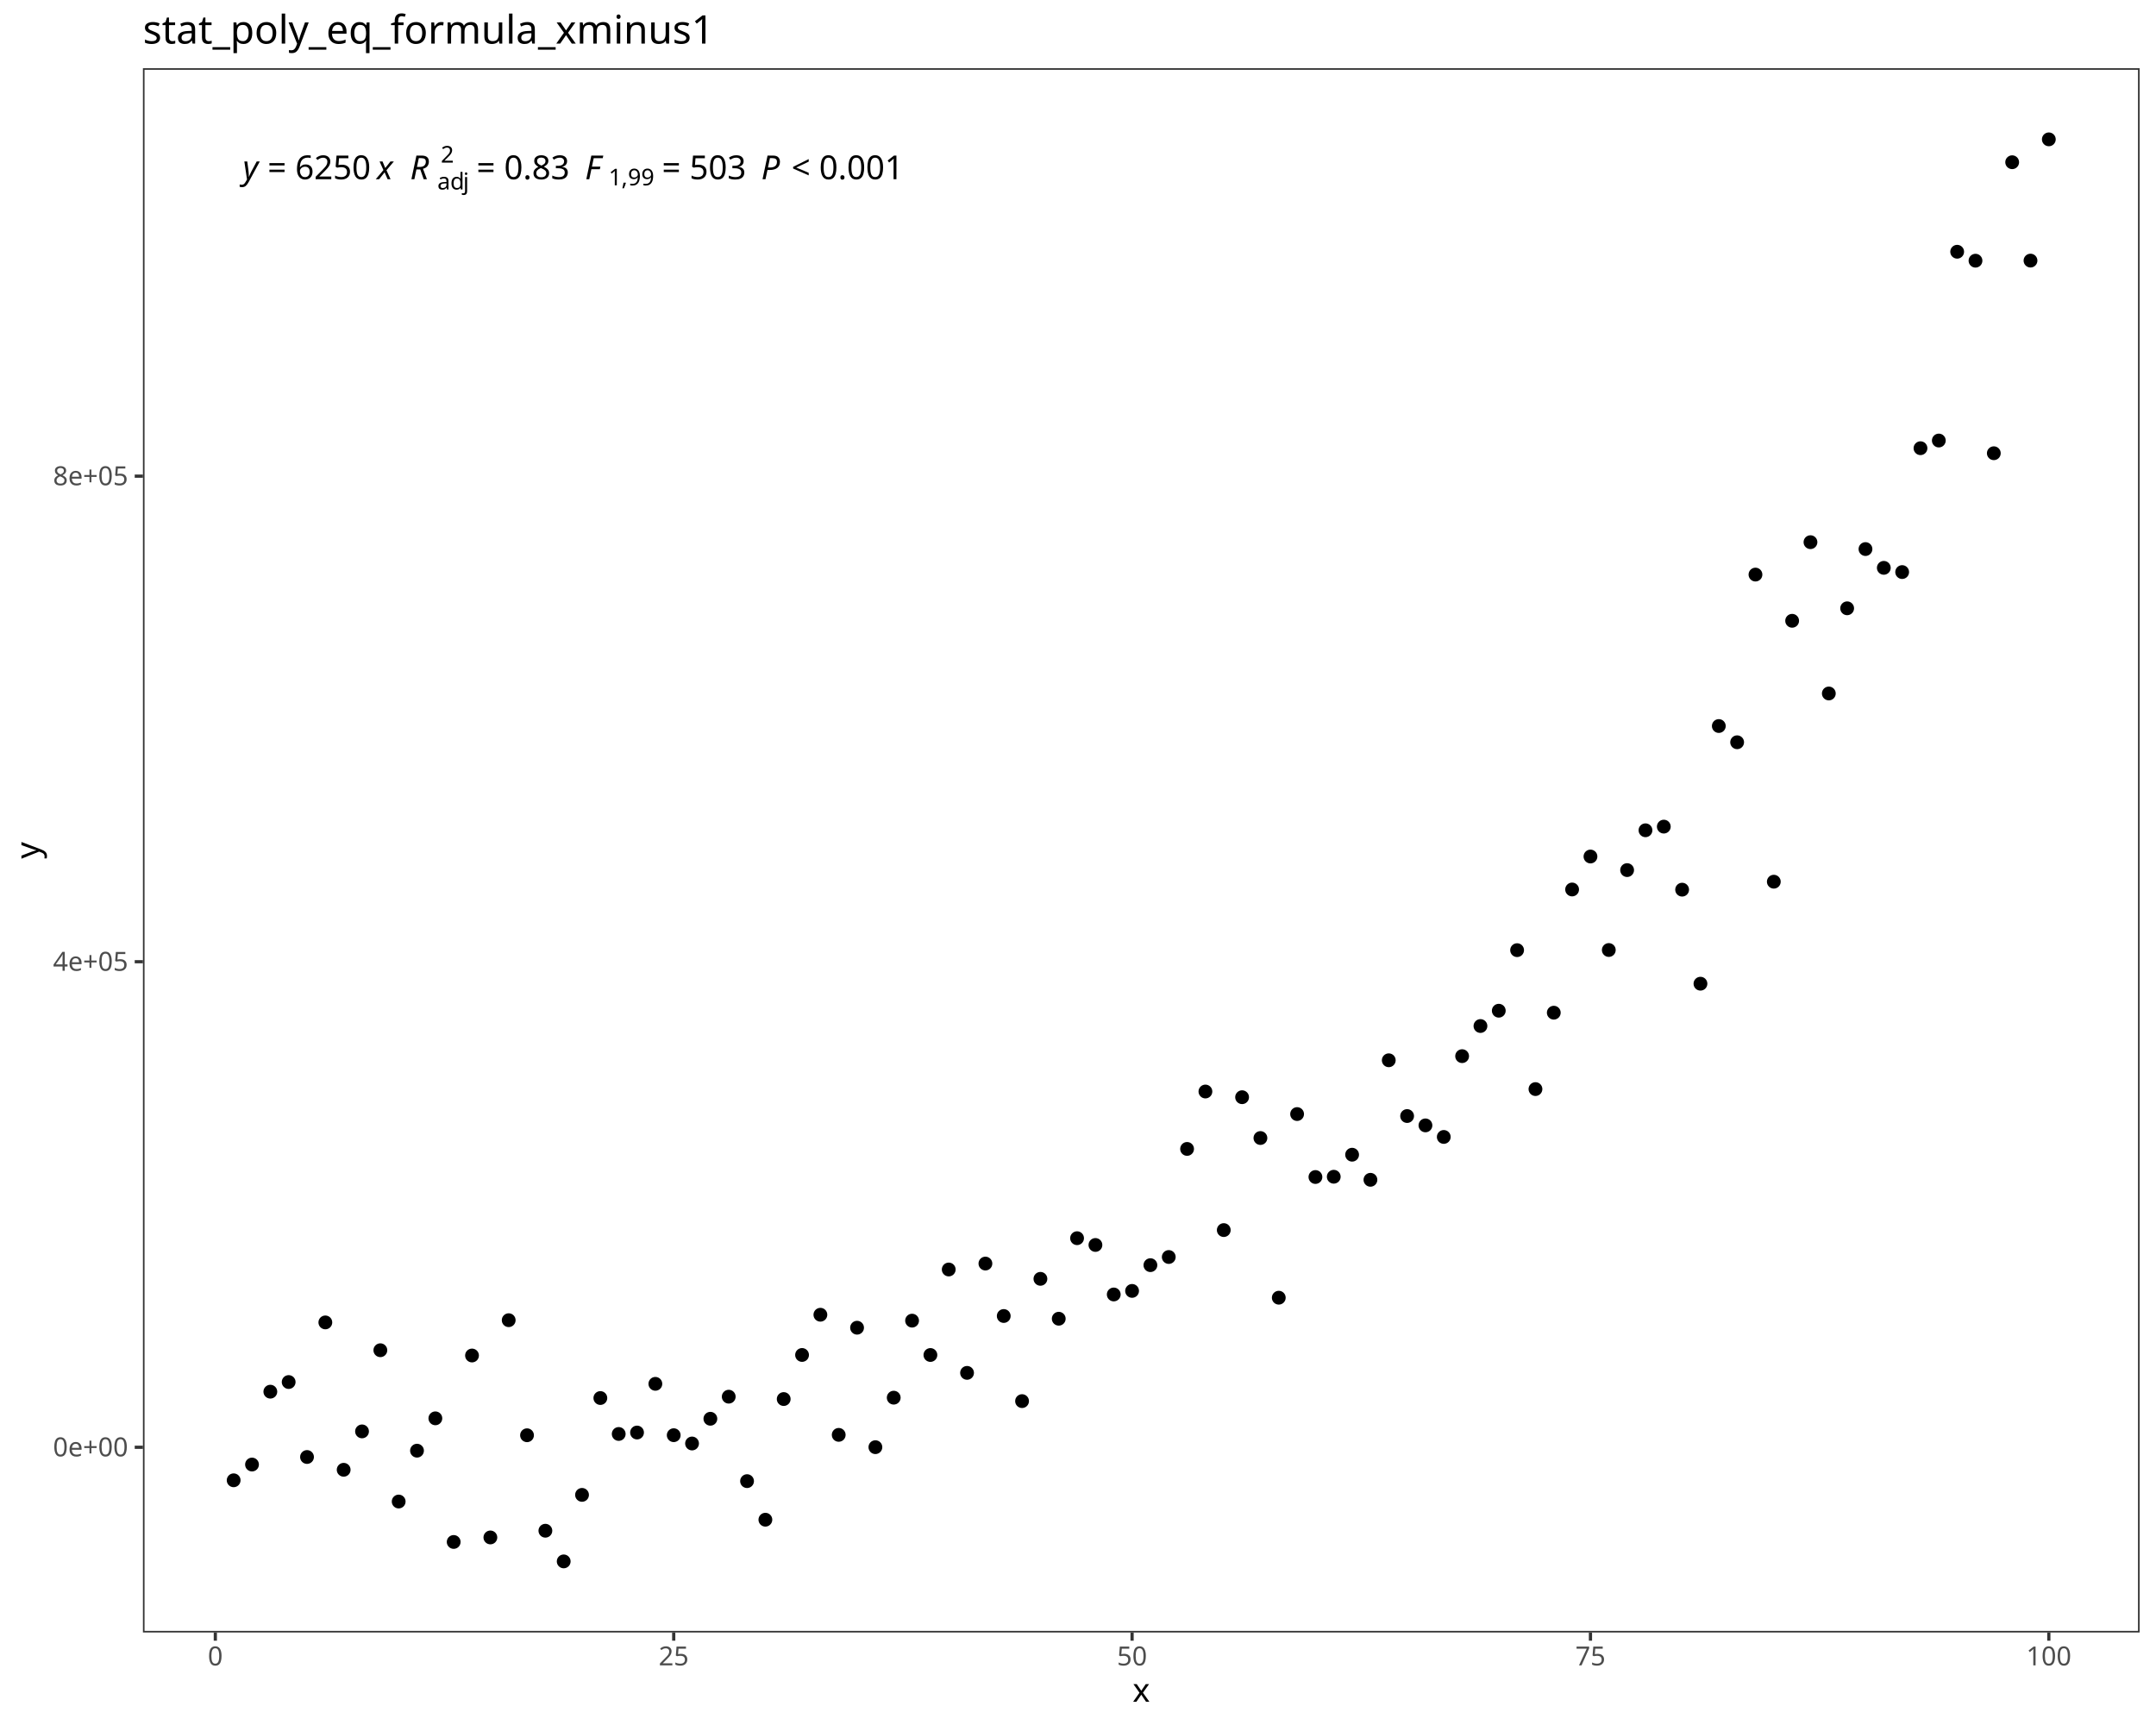
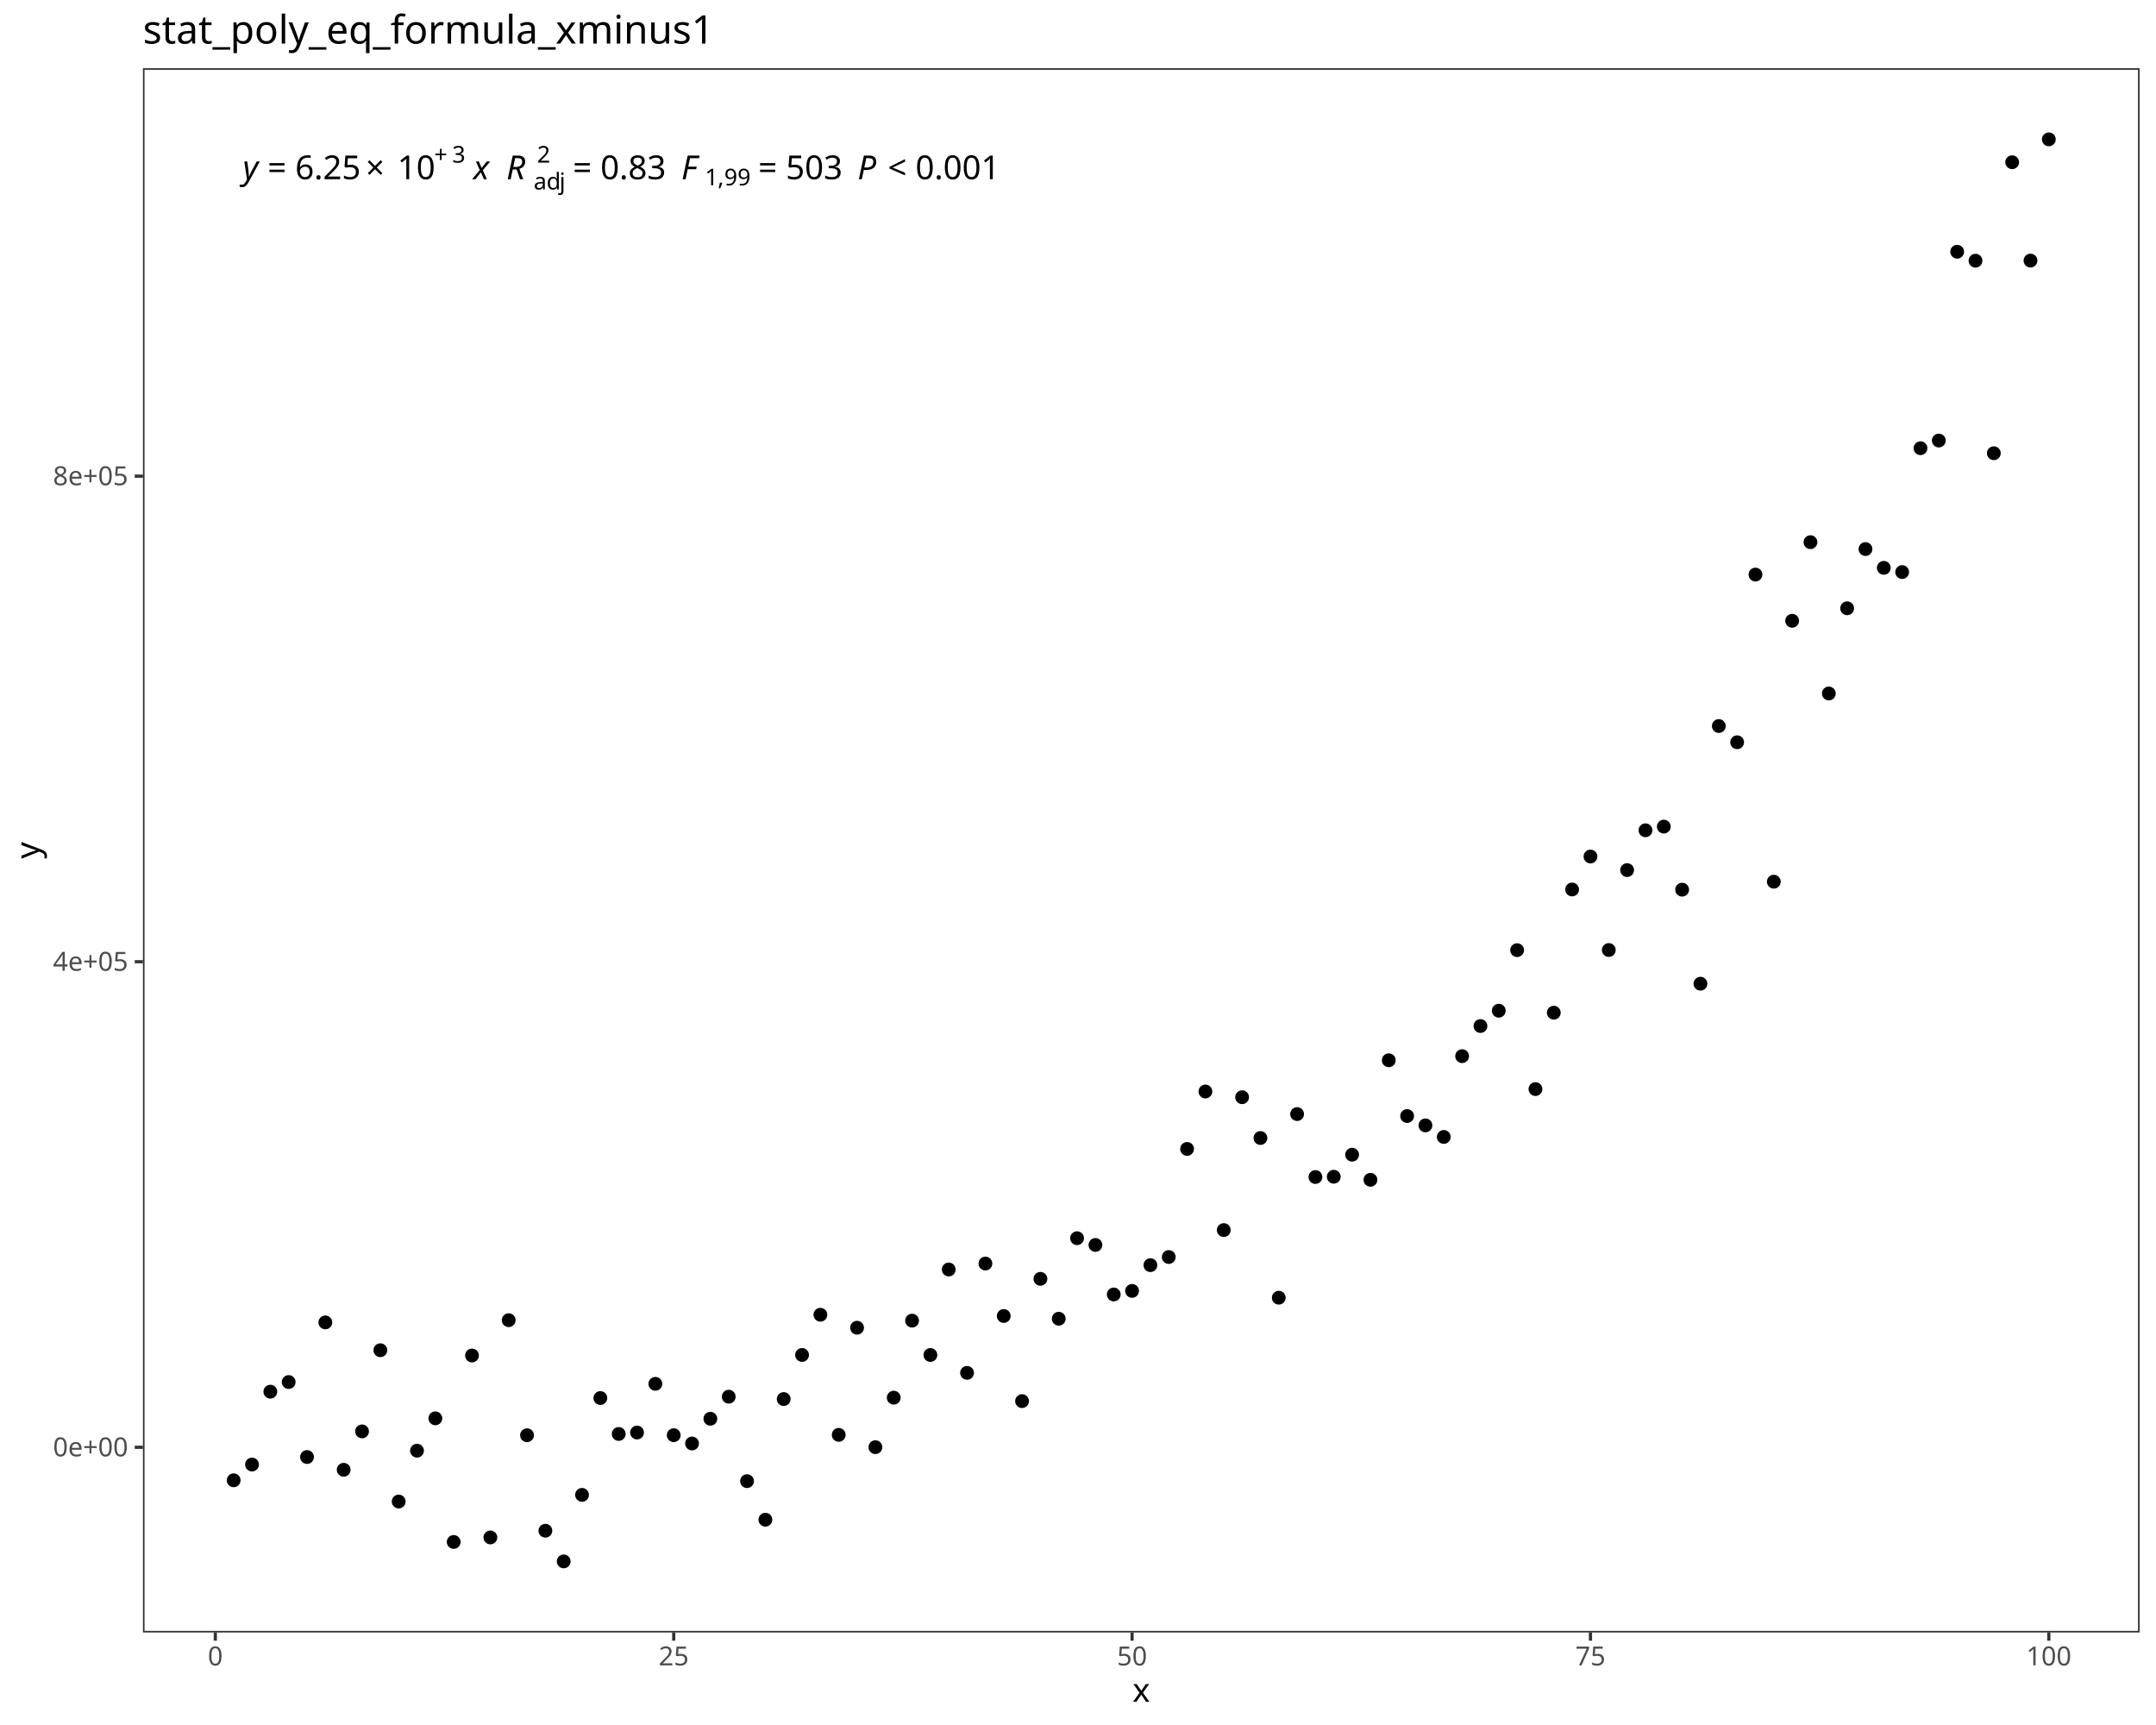
<svg xmlns="http://www.w3.org/2000/svg" class="svglite" data-engine-version="2.0" width="720.00pt" height="576.00pt" viewBox="0 0 720.00 576.00">
  <defs>
    <style type="text/css">
    .svglite line, .svglite polyline, .svglite polygon, .svglite path, .svglite rect, .svglite circle {
      fill: none;
      stroke: #000000;
      stroke-linecap: round;
      stroke-linejoin: round;
      stroke-miterlimit: 10.00;
    }
  </style>
  </defs>
  <rect width="100%" height="100%" style="stroke: none; fill: #FFFFFF;" />
  <defs>
    <clipPath id="cpMC4wMHw3MjAuMDB8MC4wMHw1NzYuMDA=">
      <rect x="0.00" y="0.00" width="720.00" height="576.00" />
    </clipPath>
  </defs>
  <g clip-path="url(#cpMC4wMHw3MjAuMDB8MC4wMHw1NzYuMDA=)">
    <rect x="0.00" y="0.00" width="720.00" height="576.00" style="stroke-width: 1.07; stroke: #FFFFFF; fill: #FFFFFF;" />
  </g>
  <defs>
    <clipPath id="cpNDcuNzN8NzE0LjUyfDIyLjc4fDU0NS4xMQ==">
      <rect x="47.73" y="22.78" width="666.80" height="522.33" />
    </clipPath>
  </defs>
  <g clip-path="url(#cpNDcuNzN8NzE0LjUyfDIyLjc4fDU0NS4xMQ==)">
    <rect x="47.73" y="22.78" width="666.80" height="522.33" style="stroke-width: 1.07; stroke: none; fill: #FFFFFF;" />
    <circle cx="78.03" cy="494.29" r="1.95" style="stroke-width: 0.71; fill: #000000;" />
    <circle cx="84.16" cy="489.03" r="1.95" style="stroke-width: 0.71; fill: #000000;" />
    <circle cx="90.28" cy="464.70" r="1.95" style="stroke-width: 0.71; fill: #000000;" />
    <circle cx="96.40" cy="461.48" r="1.95" style="stroke-width: 0.71; fill: #000000;" />
    <circle cx="102.53" cy="486.51" r="1.95" style="stroke-width: 0.71; fill: #000000;" />
    <circle cx="108.65" cy="441.57" r="1.95" style="stroke-width: 0.71; fill: #000000;" />
    <circle cx="114.77" cy="490.78" r="1.95" style="stroke-width: 0.71; fill: #000000;" />
    <circle cx="120.90" cy="477.96" r="1.95" style="stroke-width: 0.71; fill: #000000;" />
    <circle cx="127.02" cy="450.86" r="1.95" style="stroke-width: 0.71; fill: #000000;" />
    <circle cx="133.14" cy="501.38" r="1.95" style="stroke-width: 0.71; fill: #000000;" />
    <circle cx="139.26" cy="484.40" r="1.95" style="stroke-width: 0.71; fill: #000000;" />
    <circle cx="145.39" cy="473.60" r="1.95" style="stroke-width: 0.71; fill: #000000;" />
    <circle cx="151.51" cy="514.88" r="1.95" style="stroke-width: 0.71; fill: #000000;" />
    <circle cx="157.63" cy="452.62" r="1.95" style="stroke-width: 0.71; fill: #000000;" />
    <circle cx="163.76" cy="513.37" r="1.95" style="stroke-width: 0.71; fill: #000000;" />
    <circle cx="169.88" cy="440.83" r="1.95" style="stroke-width: 0.71; fill: #000000;" />
    <circle cx="176.00" cy="479.25" r="1.95" style="stroke-width: 0.71; fill: #000000;" />
    <circle cx="182.13" cy="511.13" r="1.95" style="stroke-width: 0.71; fill: #000000;" />
    <circle cx="188.25" cy="521.37" r="1.95" style="stroke-width: 0.71; fill: #000000;" />
    <circle cx="194.37" cy="499.16" r="1.95" style="stroke-width: 0.71; fill: #000000;" />
    <circle cx="200.49" cy="466.82" r="1.95" style="stroke-width: 0.71; fill: #000000;" />
    <circle cx="206.62" cy="478.82" r="1.95" style="stroke-width: 0.71; fill: #000000;" />
    <circle cx="212.74" cy="478.34" r="1.95" style="stroke-width: 0.71; fill: #000000;" />
    <circle cx="218.86" cy="462.08" r="1.95" style="stroke-width: 0.71; fill: #000000;" />
    <circle cx="224.99" cy="479.23" r="1.95" style="stroke-width: 0.71; fill: #000000;" />
    <circle cx="231.11" cy="482.00" r="1.95" style="stroke-width: 0.71; fill: #000000;" />
    <circle cx="237.23" cy="473.74" r="1.95" style="stroke-width: 0.71; fill: #000000;" />
    <circle cx="243.36" cy="466.37" r="1.95" style="stroke-width: 0.71; fill: #000000;" />
    <circle cx="249.48" cy="494.57" r="1.95" style="stroke-width: 0.71; fill: #000000;" />
    <circle cx="255.60" cy="507.45" r="1.95" style="stroke-width: 0.71; fill: #000000;" />
    <circle cx="261.72" cy="467.16" r="1.95" style="stroke-width: 0.71; fill: #000000;" />
    <circle cx="267.85" cy="452.44" r="1.95" style="stroke-width: 0.71; fill: #000000;" />
    <circle cx="273.97" cy="439.01" r="1.95" style="stroke-width: 0.71; fill: #000000;" />
    <circle cx="280.09" cy="479.12" r="1.95" style="stroke-width: 0.71; fill: #000000;" />
    <circle cx="286.22" cy="443.34" r="1.95" style="stroke-width: 0.71; fill: #000000;" />
    <circle cx="292.34" cy="483.23" r="1.95" style="stroke-width: 0.71; fill: #000000;" />
    <circle cx="298.46" cy="466.70" r="1.95" style="stroke-width: 0.71; fill: #000000;" />
    <circle cx="304.59" cy="440.98" r="1.95" style="stroke-width: 0.71; fill: #000000;" />
    <circle cx="310.71" cy="452.45" r="1.95" style="stroke-width: 0.71; fill: #000000;" />
    <circle cx="316.83" cy="423.90" r="1.95" style="stroke-width: 0.71; fill: #000000;" />
    <circle cx="322.95" cy="458.42" r="1.95" style="stroke-width: 0.71; fill: #000000;" />
    <circle cx="329.08" cy="421.92" r="1.95" style="stroke-width: 0.71; fill: #000000;" />
    <circle cx="335.20" cy="439.43" r="1.95" style="stroke-width: 0.71; fill: #000000;" />
    <circle cx="341.32" cy="467.85" r="1.95" style="stroke-width: 0.71; fill: #000000;" />
    <circle cx="347.45" cy="427.02" r="1.95" style="stroke-width: 0.71; fill: #000000;" />
    <circle cx="353.57" cy="440.34" r="1.95" style="stroke-width: 0.71; fill: #000000;" />
    <circle cx="359.69" cy="413.45" r="1.95" style="stroke-width: 0.71; fill: #000000;" />
    <circle cx="365.82" cy="415.71" r="1.95" style="stroke-width: 0.71; fill: #000000;" />
    <circle cx="371.94" cy="432.24" r="1.95" style="stroke-width: 0.71; fill: #000000;" />
    <circle cx="378.06" cy="431.05" r="1.95" style="stroke-width: 0.71; fill: #000000;" />
    <circle cx="384.18" cy="422.45" r="1.95" style="stroke-width: 0.71; fill: #000000;" />
    <circle cx="390.31" cy="419.73" r="1.95" style="stroke-width: 0.71; fill: #000000;" />
    <circle cx="396.43" cy="383.64" r="1.95" style="stroke-width: 0.71; fill: #000000;" />
    <circle cx="402.55" cy="364.47" r="1.95" style="stroke-width: 0.71; fill: #000000;" />
    <circle cx="408.68" cy="410.74" r="1.95" style="stroke-width: 0.71; fill: #000000;" />
    <circle cx="414.80" cy="366.37" r="1.95" style="stroke-width: 0.71; fill: #000000;" />
    <circle cx="420.92" cy="380.00" r="1.95" style="stroke-width: 0.71; fill: #000000;" />
    <circle cx="427.05" cy="433.32" r="1.95" style="stroke-width: 0.71; fill: #000000;" />
    <circle cx="433.17" cy="372.00" r="1.95" style="stroke-width: 0.71; fill: #000000;" />
    <circle cx="439.29" cy="393.02" r="1.95" style="stroke-width: 0.71; fill: #000000;" />
    <circle cx="445.41" cy="392.93" r="1.95" style="stroke-width: 0.71; fill: #000000;" />
    <circle cx="451.54" cy="385.57" r="1.95" style="stroke-width: 0.71; fill: #000000;" />
    <circle cx="457.66" cy="393.95" r="1.95" style="stroke-width: 0.71; fill: #000000;" />
    <circle cx="463.78" cy="354.04" r="1.95" style="stroke-width: 0.71; fill: #000000;" />
    <circle cx="469.91" cy="372.66" r="1.95" style="stroke-width: 0.71; fill: #000000;" />
    <circle cx="476.03" cy="375.78" r="1.95" style="stroke-width: 0.71; fill: #000000;" />
    <circle cx="482.15" cy="379.64" r="1.95" style="stroke-width: 0.71; fill: #000000;" />
    <circle cx="488.28" cy="352.66" r="1.95" style="stroke-width: 0.71; fill: #000000;" />
    <circle cx="494.40" cy="342.60" r="1.95" style="stroke-width: 0.71; fill: #000000;" />
    <circle cx="500.52" cy="337.49" r="1.95" style="stroke-width: 0.71; fill: #000000;" />
    <circle cx="506.64" cy="317.27" r="1.95" style="stroke-width: 0.71; fill: #000000;" />
    <circle cx="512.77" cy="363.66" r="1.95" style="stroke-width: 0.71; fill: #000000;" />
    <circle cx="518.89" cy="338.15" r="1.95" style="stroke-width: 0.71; fill: #000000;" />
    <circle cx="525.01" cy="297.01" r="1.95" style="stroke-width: 0.71; fill: #000000;" />
    <circle cx="531.14" cy="286.00" r="1.95" style="stroke-width: 0.71; fill: #000000;" />
    <circle cx="537.26" cy="317.22" r="1.95" style="stroke-width: 0.71; fill: #000000;" />
    <circle cx="543.38" cy="290.54" r="1.95" style="stroke-width: 0.71; fill: #000000;" />
    <circle cx="549.51" cy="277.24" r="1.95" style="stroke-width: 0.71; fill: #000000;" />
    <circle cx="555.63" cy="276.02" r="1.95" style="stroke-width: 0.71; fill: #000000;" />
    <circle cx="561.75" cy="297.07" r="1.95" style="stroke-width: 0.71; fill: #000000;" />
    <circle cx="567.87" cy="328.47" r="1.95" style="stroke-width: 0.71; fill: #000000;" />
    <circle cx="574.00" cy="242.43" r="1.95" style="stroke-width: 0.71; fill: #000000;" />
    <circle cx="580.12" cy="247.85" r="1.95" style="stroke-width: 0.71; fill: #000000;" />
    <circle cx="586.24" cy="191.86" r="1.95" style="stroke-width: 0.71; fill: #000000;" />
    <circle cx="592.37" cy="294.41" r="1.95" style="stroke-width: 0.71; fill: #000000;" />
    <circle cx="598.49" cy="207.29" r="1.95" style="stroke-width: 0.71; fill: #000000;" />
    <circle cx="604.61" cy="181.04" r="1.95" style="stroke-width: 0.71; fill: #000000;" />
    <circle cx="610.74" cy="231.56" r="1.95" style="stroke-width: 0.71; fill: #000000;" />
    <circle cx="616.86" cy="203.12" r="1.95" style="stroke-width: 0.71; fill: #000000;" />
    <circle cx="622.98" cy="183.34" r="1.95" style="stroke-width: 0.71; fill: #000000;" />
    <circle cx="629.10" cy="189.61" r="1.95" style="stroke-width: 0.71; fill: #000000;" />
    <circle cx="635.23" cy="191.02" r="1.95" style="stroke-width: 0.71; fill: #000000;" />
    <circle cx="641.35" cy="149.66" r="1.95" style="stroke-width: 0.71; fill: #000000;" />
    <circle cx="647.47" cy="147.10" r="1.95" style="stroke-width: 0.71; fill: #000000;" />
    <circle cx="653.60" cy="84.06" r="1.95" style="stroke-width: 0.71; fill: #000000;" />
    <circle cx="659.72" cy="87.05" r="1.95" style="stroke-width: 0.71; fill: #000000;" />
    <circle cx="665.84" cy="151.34" r="1.95" style="stroke-width: 0.71; fill: #000000;" />
    <circle cx="671.97" cy="54.17" r="1.95" style="stroke-width: 0.71; fill: #000000;" />
    <circle cx="678.09" cy="87.02" r="1.95" style="stroke-width: 0.71; fill: #000000;" />
    <circle cx="684.21" cy="46.53" r="1.95" style="stroke-width: 0.71; fill: #000000;" />
    <text x="81.07" y="59.84" style="font-size: 11.04px; font-style: italic; font-family: sans;" textLength="5.52px" lengthAdjust="spacingAndGlyphs">y</text>
    <text x="86.59" y="59.84" style="font-size: 11.04px; font-family: sans;" textLength="2.76px" lengthAdjust="spacingAndGlyphs"> </text>
    <text x="89.35" y="59.84" style="font-size: 11.04px; font-family: sans;" textLength="6.45px" lengthAdjust="spacingAndGlyphs">=</text>
    <text x="95.80" y="59.84" style="font-size: 11.04px; font-family: sans;" textLength="2.76px" lengthAdjust="spacingAndGlyphs"> </text>
-     <text x="98.57" y="59.84" style="font-size: 11.04px; font-family: sans;" textLength="24.56px" lengthAdjust="spacingAndGlyphs">6250</text>
-     <text x="123.13" y="59.84" style="font-size: 11.04px; font-family: sans;" textLength="2.76px" lengthAdjust="spacingAndGlyphs"> </text>
-     <text x="125.89" y="59.84" style="font-size: 11.04px; font-style: italic; font-family: sans;" textLength="5.52px" lengthAdjust="spacingAndGlyphs">x</text>
-     <text x="131.41" y="59.84" style="font-size: 11.04px; font-family: sans;" textLength="2.76px" lengthAdjust="spacingAndGlyphs"> </text>
-     <text x="134.17" y="59.84" style="font-size: 11.04px; font-family: sans;" textLength="2.76px" lengthAdjust="spacingAndGlyphs"> </text>
-     <text x="136.94" y="59.84" style="font-size: 11.04px; font-style: italic; font-family: sans;" textLength="7.98px" lengthAdjust="spacingAndGlyphs">R</text>
-     <text x="146.05" y="63.26" style="font-size: 7.73px; font-family: sans;" textLength="4.30px" lengthAdjust="spacingAndGlyphs">a</text>
-     <text x="150.35" y="63.26" style="font-size: 7.73px; font-family: sans;" textLength="4.30px" lengthAdjust="spacingAndGlyphs">d</text>
-     <text x="154.65" y="63.26" style="font-size: 7.73px; font-family: sans;" textLength="1.72px" lengthAdjust="spacingAndGlyphs">j</text>
-     <text x="147.19" y="54.30" style="font-size: 7.73px; font-family: sans;" textLength="4.30px" lengthAdjust="spacingAndGlyphs">2</text>
-     <text x="156.36" y="59.84" style="font-size: 11.04px; font-family: sans;" textLength="2.76px" lengthAdjust="spacingAndGlyphs"> </text>
-     <text x="159.13" y="59.84" style="font-size: 11.04px; font-family: sans;" textLength="6.45px" lengthAdjust="spacingAndGlyphs">=</text>
-     <text x="165.58" y="59.84" style="font-size: 11.04px; font-family: sans;" textLength="2.76px" lengthAdjust="spacingAndGlyphs"> </text>
-     <text x="168.34" y="59.84" style="font-size: 11.04px; font-family: sans;" textLength="21.49px" lengthAdjust="spacingAndGlyphs">0.83</text>
-     <text x="189.83" y="59.84" style="font-size: 11.04px; font-family: sans;" textLength="2.76px" lengthAdjust="spacingAndGlyphs"> </text>
-     <text x="192.59" y="59.84" style="font-size: 11.04px; font-family: sans;" textLength="2.76px" lengthAdjust="spacingAndGlyphs"> </text>
-     <text x="195.35" y="59.84" style="font-size: 11.04px; font-style: italic; font-family: sans;" textLength="6.74px" lengthAdjust="spacingAndGlyphs">F</text>
-     <text x="203.23" y="61.88" style="font-size: 7.73px; font-family: sans;" textLength="4.30px" lengthAdjust="spacingAndGlyphs">1</text>
-     <text x="207.53" y="61.88" style="font-size: 7.73px; font-family: sans;" textLength="2.15px" lengthAdjust="spacingAndGlyphs">,</text>
-     <text x="209.68" y="61.88" style="font-size: 7.73px; font-family: sans;" textLength="8.60px" lengthAdjust="spacingAndGlyphs">99</text>
-     <text x="218.28" y="59.84" style="font-size: 11.04px; font-family: sans;" textLength="2.76px" lengthAdjust="spacingAndGlyphs"> </text>
-     <text x="221.04" y="59.84" style="font-size: 11.04px; font-family: sans;" textLength="6.45px" lengthAdjust="spacingAndGlyphs">=</text>
-     <text x="227.49" y="59.84" style="font-size: 11.04px; font-family: sans;" textLength="2.76px" lengthAdjust="spacingAndGlyphs"> </text>
-     <text x="230.25" y="59.84" style="font-size: 11.04px; font-family: sans;" textLength="18.42px" lengthAdjust="spacingAndGlyphs">503</text>
-     <text x="248.67" y="59.84" style="font-size: 11.04px; font-family: sans;" textLength="2.76px" lengthAdjust="spacingAndGlyphs"> </text>
-     <text x="251.43" y="59.84" style="font-size: 11.04px; font-family: sans;" textLength="2.76px" lengthAdjust="spacingAndGlyphs"> </text>
-     <text x="254.20" y="59.84" style="font-size: 11.04px; font-style: italic; font-family: sans;" textLength="7.37px" lengthAdjust="spacingAndGlyphs">P</text>
-     <text x="261.56" y="59.84" style="font-size: 11.04px; font-family: sans;" textLength="2.76px" lengthAdjust="spacingAndGlyphs"> </text>
-     <text x="264.32" y="59.84" style="font-size: 11.04px; font-family: sans;" textLength="6.45px" lengthAdjust="spacingAndGlyphs">&lt;</text>
-     <text x="270.78" y="59.84" style="font-size: 11.04px; font-family: sans;" textLength="2.76px" lengthAdjust="spacingAndGlyphs"> </text>
-     <text x="273.54" y="59.84" style="font-size: 11.04px; font-family: sans;" textLength="27.63px" lengthAdjust="spacingAndGlyphs">0.001</text>
+     <text x="98.57" y="59.84" style="font-size: 11.04px; font-family: sans;" textLength="21.49px" lengthAdjust="spacingAndGlyphs">6.25</text>
+     <text x="122.10" y="59.84" style="font-size: 11.04px; font-family: sans;" textLength="8.58px" lengthAdjust="spacingAndGlyphs">×</text>
+     <text x="132.72" y="59.84" style="font-size: 11.04px; font-family: sans;" textLength="12.28px" lengthAdjust="spacingAndGlyphs">10</text>
+     <text x="145.00" y="54.30" style="font-size: 7.73px; font-family: sans;" textLength="6.00px" lengthAdjust="spacingAndGlyphs">+</text>
+     <text x="151.00" y="54.30" style="font-size: 7.73px; font-family: sans;" textLength="4.30px" lengthAdjust="spacingAndGlyphs">3</text>
+     <text x="155.30" y="59.84" style="font-size: 11.04px; font-family: sans;" textLength="2.76px" lengthAdjust="spacingAndGlyphs"> </text>
+     <text x="158.06" y="59.84" style="font-size: 11.04px; font-style: italic; font-family: sans;" textLength="5.52px" lengthAdjust="spacingAndGlyphs">x</text>
+     <text x="163.58" y="59.84" style="font-size: 11.04px; font-family: sans;" textLength="2.76px" lengthAdjust="spacingAndGlyphs"> </text>
+     <text x="166.35" y="59.84" style="font-size: 11.04px; font-family: sans;" textLength="2.76px" lengthAdjust="spacingAndGlyphs"> </text>
+     <text x="169.11" y="59.84" style="font-size: 11.04px; font-style: italic; font-family: sans;" textLength="7.98px" lengthAdjust="spacingAndGlyphs">R</text>
+     <text x="178.22" y="63.26" style="font-size: 7.73px; font-family: sans;" textLength="4.30px" lengthAdjust="spacingAndGlyphs">a</text>
+     <text x="182.52" y="63.26" style="font-size: 7.73px; font-family: sans;" textLength="4.30px" lengthAdjust="spacingAndGlyphs">d</text>
+     <text x="186.82" y="63.26" style="font-size: 7.73px; font-family: sans;" textLength="1.72px" lengthAdjust="spacingAndGlyphs">j</text>
+     <text x="179.36" y="54.30" style="font-size: 7.73px; font-family: sans;" textLength="4.30px" lengthAdjust="spacingAndGlyphs">2</text>
+     <text x="188.54" y="59.84" style="font-size: 11.04px; font-family: sans;" textLength="2.76px" lengthAdjust="spacingAndGlyphs"> </text>
+     <text x="191.30" y="59.84" style="font-size: 11.04px; font-family: sans;" textLength="6.45px" lengthAdjust="spacingAndGlyphs">=</text>
+     <text x="197.75" y="59.84" style="font-size: 11.04px; font-family: sans;" textLength="2.76px" lengthAdjust="spacingAndGlyphs"> </text>
+     <text x="200.51" y="59.84" style="font-size: 11.04px; font-family: sans;" textLength="21.49px" lengthAdjust="spacingAndGlyphs">0.83</text>
+     <text x="222.00" y="59.84" style="font-size: 11.04px; font-family: sans;" textLength="2.76px" lengthAdjust="spacingAndGlyphs"> </text>
+     <text x="224.76" y="59.84" style="font-size: 11.04px; font-family: sans;" textLength="2.76px" lengthAdjust="spacingAndGlyphs"> </text>
+     <text x="227.52" y="59.84" style="font-size: 11.04px; font-style: italic; font-family: sans;" textLength="6.74px" lengthAdjust="spacingAndGlyphs">F</text>
+     <text x="235.41" y="61.88" style="font-size: 7.73px; font-family: sans;" textLength="4.30px" lengthAdjust="spacingAndGlyphs">1</text>
+     <text x="239.70" y="61.88" style="font-size: 7.73px; font-family: sans;" textLength="2.15px" lengthAdjust="spacingAndGlyphs">,</text>
+     <text x="241.85" y="61.88" style="font-size: 7.73px; font-family: sans;" textLength="8.60px" lengthAdjust="spacingAndGlyphs">99</text>
+     <text x="250.45" y="59.84" style="font-size: 11.04px; font-family: sans;" textLength="2.76px" lengthAdjust="spacingAndGlyphs"> </text>
+     <text x="253.21" y="59.84" style="font-size: 11.04px; font-family: sans;" textLength="6.45px" lengthAdjust="spacingAndGlyphs">=</text>
+     <text x="259.66" y="59.84" style="font-size: 11.04px; font-family: sans;" textLength="2.76px" lengthAdjust="spacingAndGlyphs"> </text>
+     <text x="262.42" y="59.84" style="font-size: 11.04px; font-family: sans;" textLength="18.42px" lengthAdjust="spacingAndGlyphs">503</text>
+     <text x="280.84" y="59.84" style="font-size: 11.04px; font-family: sans;" textLength="2.76px" lengthAdjust="spacingAndGlyphs"> </text>
+     <text x="283.61" y="59.84" style="font-size: 11.04px; font-family: sans;" textLength="2.76px" lengthAdjust="spacingAndGlyphs"> </text>
+     <text x="286.37" y="59.84" style="font-size: 11.04px; font-style: italic; font-family: sans;" textLength="7.37px" lengthAdjust="spacingAndGlyphs">P</text>
+     <text x="293.73" y="59.84" style="font-size: 11.04px; font-family: sans;" textLength="2.76px" lengthAdjust="spacingAndGlyphs"> </text>
+     <text x="296.50" y="59.84" style="font-size: 11.04px; font-family: sans;" textLength="6.45px" lengthAdjust="spacingAndGlyphs">&lt;</text>
+     <text x="302.95" y="59.84" style="font-size: 11.04px; font-family: sans;" textLength="2.76px" lengthAdjust="spacingAndGlyphs"> </text>
+     <text x="305.71" y="59.84" style="font-size: 11.04px; font-family: sans;" textLength="27.63px" lengthAdjust="spacingAndGlyphs">0.001</text>
    <rect x="47.73" y="22.78" width="666.80" height="522.33" style="stroke-width: 1.07; stroke: #333333;" />
  </g>
  <g clip-path="url(#cpMC4wMHw3MjAuMDB8MC4wMHw1NzYuMDA=)">
    <text x="42.79" y="486.29" text-anchor="end" style="font-size: 8.80px; fill: #4D4D4D; font-family: sans;" textLength="24.72px" lengthAdjust="spacingAndGlyphs">0e+00</text>
    <text x="42.79" y="324.15" text-anchor="end" style="font-size: 8.80px; fill: #4D4D4D; font-family: sans;" textLength="24.72px" lengthAdjust="spacingAndGlyphs">4e+05</text>
    <text x="42.79" y="162.02" text-anchor="end" style="font-size: 8.80px; fill: #4D4D4D; font-family: sans;" textLength="24.72px" lengthAdjust="spacingAndGlyphs">8e+05</text>
    <polyline points="44.99,483.26 47.73,483.26 " style="stroke-width: 1.07; stroke: #333333; stroke-linecap: butt;" />
    <polyline points="44.99,321.13 47.73,321.13 " style="stroke-width: 1.07; stroke: #333333; stroke-linecap: butt;" />
    <polyline points="44.99,158.99 47.73,158.99 " style="stroke-width: 1.07; stroke: #333333; stroke-linecap: butt;" />
    <polyline points="71.91,547.85 71.91,545.11 " style="stroke-width: 1.07; stroke: #333333; stroke-linecap: butt;" />
    <polyline points="224.99,547.85 224.99,545.11 " style="stroke-width: 1.07; stroke: #333333; stroke-linecap: butt;" />
    <polyline points="378.06,547.85 378.06,545.11 " style="stroke-width: 1.07; stroke: #333333; stroke-linecap: butt;" />
    <polyline points="531.14,547.85 531.14,545.11 " style="stroke-width: 1.07; stroke: #333333; stroke-linecap: butt;" />
    <polyline points="684.21,547.85 684.21,545.11 " style="stroke-width: 1.07; stroke: #333333; stroke-linecap: butt;" />
    <text x="71.91" y="556.10" text-anchor="middle" style="font-size: 8.80px; fill: #4D4D4D; font-family: sans;" textLength="4.89px" lengthAdjust="spacingAndGlyphs">0</text>
    <text x="224.99" y="556.10" text-anchor="middle" style="font-size: 8.80px; fill: #4D4D4D; font-family: sans;" textLength="9.79px" lengthAdjust="spacingAndGlyphs">25</text>
    <text x="378.06" y="556.10" text-anchor="middle" style="font-size: 8.80px; fill: #4D4D4D; font-family: sans;" textLength="9.79px" lengthAdjust="spacingAndGlyphs">50</text>
    <text x="531.14" y="556.10" text-anchor="middle" style="font-size: 8.80px; fill: #4D4D4D; font-family: sans;" textLength="9.79px" lengthAdjust="spacingAndGlyphs">75</text>
    <text x="684.21" y="556.10" text-anchor="middle" style="font-size: 8.80px; fill: #4D4D4D; font-family: sans;" textLength="14.68px" lengthAdjust="spacingAndGlyphs">100</text>
    <text x="381.12" y="568.24" text-anchor="middle" style="font-size: 11.00px; font-family: sans;" textLength="5.50px" lengthAdjust="spacingAndGlyphs">x</text>
    <text transform="translate(13.05,283.95) rotate(-90)" text-anchor="middle" style="font-size: 11.00px; font-family: sans;" textLength="5.50px" lengthAdjust="spacingAndGlyphs">y</text>
    <text x="47.73" y="14.56" style="font-size: 13.20px; font-family: sans;" textLength="182.74px" lengthAdjust="spacingAndGlyphs">stat_poly_eq_formula_xminus1</text>
  </g>
</svg>
